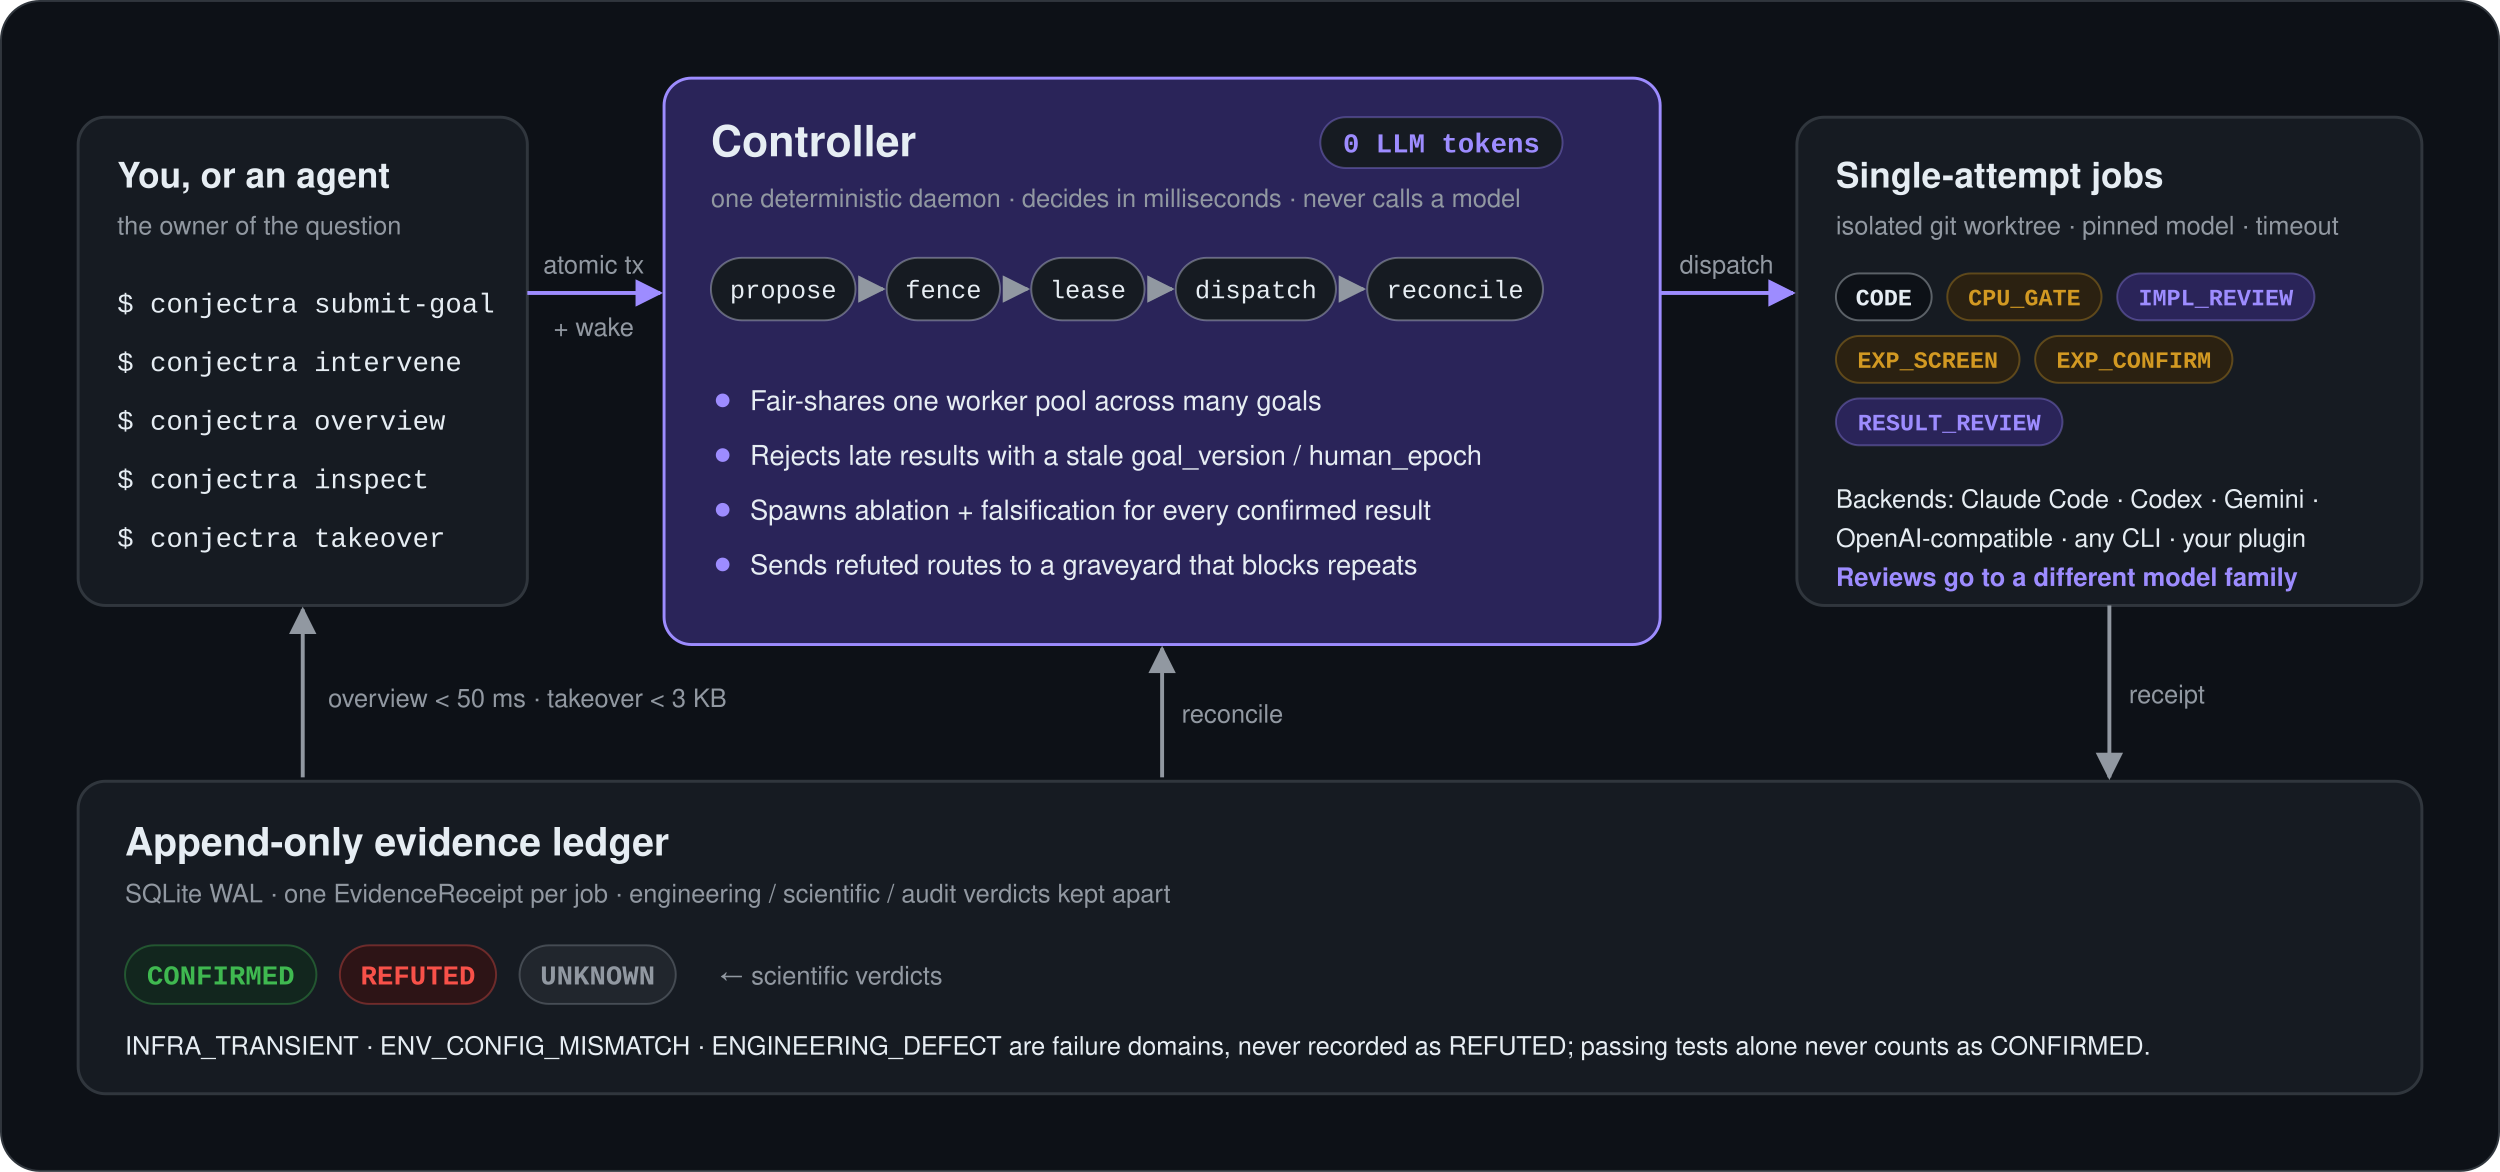
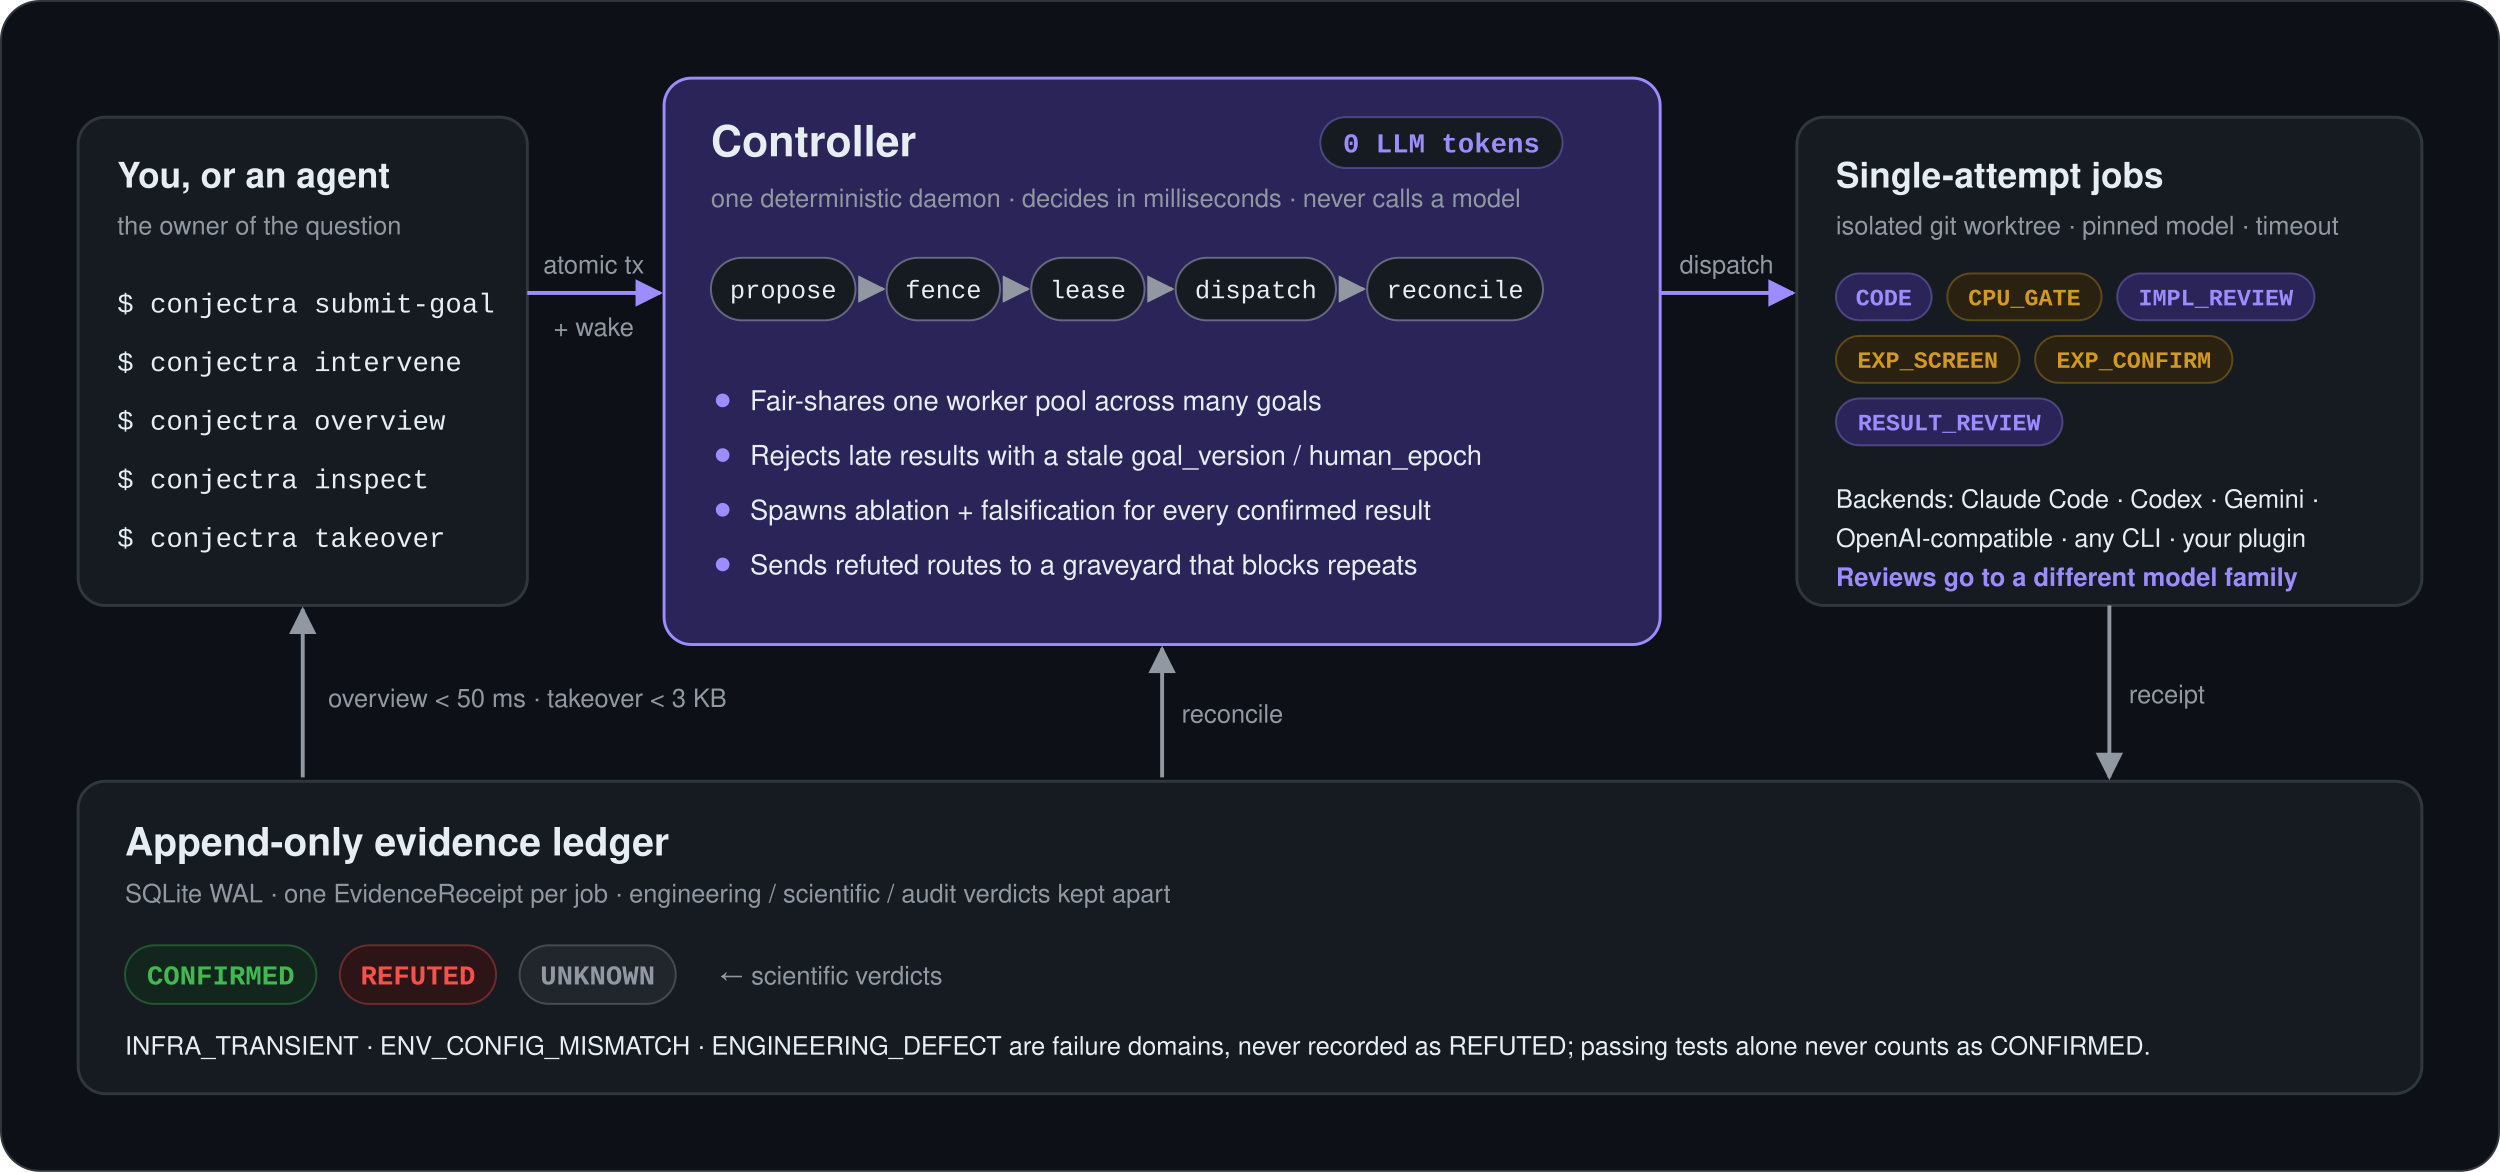
<svg xmlns="http://www.w3.org/2000/svg" viewBox="0 0 1280 600" width="1280" height="600" role="img" aria-label="How Conjectra works: a zero-token controller dispatches single-attempt jobs and records every result in an append-only evidence ledger">
  <defs>
    <marker id="arr-m" viewBox="0 0 10 10" refX="9" refY="5" markerWidth="7" markerHeight="7" orient="auto-start-reverse">
      <path d="M0,0 L10,5 L0,10 z" fill="#9198a1" />
    </marker>
    <marker id="arr-a" viewBox="0 0 10 10" refX="9" refY="5" markerWidth="7" markerHeight="7" orient="auto-start-reverse">
      <path d="M0,0 L10,5 L0,10 z" fill="#9d8cff" />
    </marker>
  </defs>
  <rect x="0.5" y="0.5" width="1279" height="599" rx="20" fill="#0d1117" stroke="#30363d" />
  <rect x="40" y="60" width="230" height="250" rx="14" fill="#161b22" stroke="#30363d" stroke-width="1.5" />
  <text x="60" y="96" font-family="-apple-system, BlinkMacSystemFont, 'Segoe UI', Helvetica, Arial, sans-serif" font-size="18" font-weight="700" fill="#e6edf3" text-anchor="start">You, or an agent</text>
  <text x="60" y="120" font-family="-apple-system, BlinkMacSystemFont, 'Segoe UI', Helvetica, Arial, sans-serif" font-size="13" font-weight="400" fill="#9198a1" text-anchor="start">the owner of the question</text>
  <text x="60" y="160" font-family="ui-monospace, SFMono-Regular, 'SF Mono', Menlo, Consolas, 'Liberation Mono', monospace" font-size="14" font-weight="400" fill="#e6edf3" text-anchor="start">$ conjectra submit-goal</text>
  <text x="60" y="190" font-family="ui-monospace, SFMono-Regular, 'SF Mono', Menlo, Consolas, 'Liberation Mono', monospace" font-size="14" font-weight="400" fill="#e6edf3" text-anchor="start">$ conjectra intervene</text>
  <text x="60" y="220" font-family="ui-monospace, SFMono-Regular, 'SF Mono', Menlo, Consolas, 'Liberation Mono', monospace" font-size="14" font-weight="400" fill="#e6edf3" text-anchor="start">$ conjectra overview</text>
  <text x="60" y="250" font-family="ui-monospace, SFMono-Regular, 'SF Mono', Menlo, Consolas, 'Liberation Mono', monospace" font-size="14" font-weight="400" fill="#e6edf3" text-anchor="start">$ conjectra inspect</text>
  <text x="60" y="280" font-family="ui-monospace, SFMono-Regular, 'SF Mono', Menlo, Consolas, 'Liberation Mono', monospace" font-size="14" font-weight="400" fill="#e6edf3" text-anchor="start">$ conjectra takeover</text>
  <rect x="340" y="40" width="510" height="290" rx="14" fill="#2a2459" stroke="#9d8cff" stroke-width="1.5" />
  <text x="364" y="80" font-family="-apple-system, BlinkMacSystemFont, 'Segoe UI', Helvetica, Arial, sans-serif" font-size="22" font-weight="700" fill="#e6edf3" text-anchor="start">Controller</text>
  <rect x="676" y="60" width="124" height="26" rx="13.0" fill="#161b22" stroke="#9d8cff" stroke-opacity="0.35" />
  <text x="738.0" y="78.04" font-family="ui-monospace, SFMono-Regular, 'SF Mono', Menlo, Consolas, 'Liberation Mono', monospace" font-size="14" font-weight="600" fill="#9d8cff" text-anchor="middle">0 LLM tokens</text>
  <text x="364" y="106" font-family="-apple-system, BlinkMacSystemFont, 'Segoe UI', Helvetica, Arial, sans-serif" font-size="13" font-weight="400" fill="#9198a1" text-anchor="start">one deterministic daemon · decides in milliseconds · never calls a model</text>
  <rect x="364" y="132" width="74" height="32" rx="16.0" fill="#161b22" stroke="#e6edf3" stroke-opacity="0.35" />
  <text x="401.0" y="152.68" font-family="ui-monospace, SFMono-Regular, 'SF Mono', Menlo, Consolas, 'Liberation Mono', monospace" font-size="13" font-weight="500" fill="#e6edf3" text-anchor="middle">propose</text>
  <line x1="440" y1="148" x2="452" y2="148" stroke="#9198a1" stroke-width="2" marker-end="url(#arr-m)" />
  <rect x="454" y="132" width="58" height="32" rx="16.0" fill="#161b22" stroke="#e6edf3" stroke-opacity="0.35" />
  <text x="483.0" y="152.68" font-family="ui-monospace, SFMono-Regular, 'SF Mono', Menlo, Consolas, 'Liberation Mono', monospace" font-size="13" font-weight="500" fill="#e6edf3" text-anchor="middle">fence</text>
  <line x1="514" y1="148" x2="526" y2="148" stroke="#9198a1" stroke-width="2" marker-end="url(#arr-m)" />
  <rect x="528" y="132" width="58" height="32" rx="16.0" fill="#161b22" stroke="#e6edf3" stroke-opacity="0.35" />
  <text x="557.0" y="152.68" font-family="ui-monospace, SFMono-Regular, 'SF Mono', Menlo, Consolas, 'Liberation Mono', monospace" font-size="13" font-weight="500" fill="#e6edf3" text-anchor="middle">lease</text>
  <line x1="588" y1="148" x2="600" y2="148" stroke="#9198a1" stroke-width="2" marker-end="url(#arr-m)" />
  <rect x="602" y="132" width="82" height="32" rx="16.0" fill="#161b22" stroke="#e6edf3" stroke-opacity="0.35" />
  <text x="643.0" y="152.68" font-family="ui-monospace, SFMono-Regular, 'SF Mono', Menlo, Consolas, 'Liberation Mono', monospace" font-size="13" font-weight="500" fill="#e6edf3" text-anchor="middle">dispatch</text>
  <line x1="686" y1="148" x2="698" y2="148" stroke="#9198a1" stroke-width="2" marker-end="url(#arr-m)" />
  <rect x="700" y="132" width="90" height="32" rx="16.0" fill="#161b22" stroke="#e6edf3" stroke-opacity="0.35" />
  <text x="745.0" y="152.68" font-family="ui-monospace, SFMono-Regular, 'SF Mono', Menlo, Consolas, 'Liberation Mono', monospace" font-size="13" font-weight="500" fill="#e6edf3" text-anchor="middle">reconcile</text>
  <circle cx="370" cy="205" r="3.5" fill="#9d8cff" />
  <text x="384" y="210" font-family="-apple-system, BlinkMacSystemFont, 'Segoe UI', Helvetica, Arial, sans-serif" font-size="14" font-weight="400" fill="#e6edf3" text-anchor="start">Fair-shares one worker pool across many goals</text>
  <circle cx="370" cy="233" r="3.5" fill="#9d8cff" />
  <text x="384" y="238" font-family="-apple-system, BlinkMacSystemFont, 'Segoe UI', Helvetica, Arial, sans-serif" font-size="14" font-weight="400" fill="#e6edf3" text-anchor="start">Rejects late results with a stale goal_version / human_epoch</text>
  <circle cx="370" cy="261" r="3.5" fill="#9d8cff" />
  <text x="384" y="266" font-family="-apple-system, BlinkMacSystemFont, 'Segoe UI', Helvetica, Arial, sans-serif" font-size="14" font-weight="400" fill="#e6edf3" text-anchor="start">Spawns ablation + falsification for every confirmed result</text>
  <circle cx="370" cy="289" r="3.5" fill="#9d8cff" />
  <text x="384" y="294" font-family="-apple-system, BlinkMacSystemFont, 'Segoe UI', Helvetica, Arial, sans-serif" font-size="14" font-weight="400" fill="#e6edf3" text-anchor="start">Sends refuted routes to a graveyard that blocks repeats</text>
  <rect x="920" y="60" width="320" height="250" rx="14" fill="#161b22" stroke="#30363d" stroke-width="1.5" />
  <text x="940" y="96" font-family="-apple-system, BlinkMacSystemFont, 'Segoe UI', Helvetica, Arial, sans-serif" font-size="18" font-weight="700" fill="#e6edf3" text-anchor="start">Single-attempt jobs</text>
  <text x="940" y="120" font-family="-apple-system, BlinkMacSystemFont, 'Segoe UI', Helvetica, Arial, sans-serif" font-size="13" font-weight="400" fill="#9198a1" text-anchor="start">isolated git worktree · pinned model · timeout</text>
-   <rect x="940" y="140" width="49" height="24" rx="12.0" fill="#0d1117" stroke="#e6edf3" stroke-opacity="0.35" />
-   <text x="964.5" y="156.32" font-family="ui-monospace, SFMono-Regular, 'SF Mono', Menlo, Consolas, 'Liberation Mono', monospace" font-size="12" font-weight="600" fill="#e6edf3" text-anchor="middle">CODE</text>
+   <rect x="940" y="140" width="49" height="24" rx="12.0" fill="#2a2459" stroke="#9d8cff" stroke-opacity="0.35" />
+   <text x="964.5" y="156.32" font-family="ui-monospace, SFMono-Regular, 'SF Mono', Menlo, Consolas, 'Liberation Mono', monospace" font-size="12" font-weight="600" fill="#9d8cff" text-anchor="middle">CODE</text>
  <rect x="997" y="140" width="79" height="24" rx="12.0" fill="#2b2111" stroke="#d29922" stroke-opacity="0.35" />
  <text x="1036.5" y="156.32" font-family="ui-monospace, SFMono-Regular, 'SF Mono', Menlo, Consolas, 'Liberation Mono', monospace" font-size="12" font-weight="600" fill="#d29922" text-anchor="middle">CPU_GATE</text>
  <rect x="1084" y="140" width="101" height="24" rx="12.0" fill="#2a2459" stroke="#9d8cff" stroke-opacity="0.35" />
  <text x="1134.5" y="156.32" font-family="ui-monospace, SFMono-Regular, 'SF Mono', Menlo, Consolas, 'Liberation Mono', monospace" font-size="12" font-weight="600" fill="#9d8cff" text-anchor="middle">IMPL_REVIEW</text>
  <rect x="940" y="172" width="94" height="24" rx="12.0" fill="#2b2111" stroke="#d29922" stroke-opacity="0.35" />
  <text x="987.0" y="188.32" font-family="ui-monospace, SFMono-Regular, 'SF Mono', Menlo, Consolas, 'Liberation Mono', monospace" font-size="12" font-weight="600" fill="#d29922" text-anchor="middle">EXP_SCREEN</text>
  <rect x="1042" y="172" width="101" height="24" rx="12.0" fill="#2b2111" stroke="#d29922" stroke-opacity="0.35" />
  <text x="1092.5" y="188.32" font-family="ui-monospace, SFMono-Regular, 'SF Mono', Menlo, Consolas, 'Liberation Mono', monospace" font-size="12" font-weight="600" fill="#d29922" text-anchor="middle">EXP_CONFIRM</text>
  <rect x="940" y="204" width="116" height="24" rx="12.0" fill="#2a2459" stroke="#9d8cff" stroke-opacity="0.35" />
  <text x="998.0" y="220.32" font-family="ui-monospace, SFMono-Regular, 'SF Mono', Menlo, Consolas, 'Liberation Mono', monospace" font-size="12" font-weight="600" fill="#9d8cff" text-anchor="middle">RESULT_REVIEW</text>
  <text x="940" y="260" font-family="-apple-system, BlinkMacSystemFont, 'Segoe UI', Helvetica, Arial, sans-serif" font-size="13" font-weight="400" fill="#e6edf3" text-anchor="start">Backends: Claude Code · Codex · Gemini ·</text>
  <text x="940" y="280" font-family="-apple-system, BlinkMacSystemFont, 'Segoe UI', Helvetica, Arial, sans-serif" font-size="13" font-weight="400" fill="#e6edf3" text-anchor="start">OpenAI-compatible · any CLI · your plugin</text>
  <text x="940" y="300" font-family="-apple-system, BlinkMacSystemFont, 'Segoe UI', Helvetica, Arial, sans-serif" font-size="13" font-weight="600" fill="#9d8cff" text-anchor="start">Reviews go to a different model family</text>
  <rect x="40" y="400" width="1200" height="160" rx="14" fill="#161b22" stroke="#30363d" stroke-width="1.5" />
  <text x="64" y="438" font-family="-apple-system, BlinkMacSystemFont, 'Segoe UI', Helvetica, Arial, sans-serif" font-size="20" font-weight="700" fill="#e6edf3" text-anchor="start">Append-only evidence ledger</text>
  <text x="64" y="462" font-family="-apple-system, BlinkMacSystemFont, 'Segoe UI', Helvetica, Arial, sans-serif" font-size="13" font-weight="400" fill="#9198a1" text-anchor="start">SQLite WAL · one EvidenceReceipt per job · engineering / scientific / audit verdicts kept apart</text>
  <rect x="64" y="484" width="98" height="30" rx="15.0" fill="#12261e" stroke="#3fb950" stroke-opacity="0.35" />
  <text x="113.0" y="504.04" font-family="ui-monospace, SFMono-Regular, 'SF Mono', Menlo, Consolas, 'Liberation Mono', monospace" font-size="14" font-weight="600" fill="#3fb950" text-anchor="middle">CONFIRMED</text>
  <rect x="174" y="484" width="80" height="30" rx="15.0" fill="#2d1416" stroke="#f85149" stroke-opacity="0.35" />
  <text x="214.0" y="504.04" font-family="ui-monospace, SFMono-Regular, 'SF Mono', Menlo, Consolas, 'Liberation Mono', monospace" font-size="14" font-weight="600" fill="#f85149" text-anchor="middle">REFUTED</text>
  <rect x="266" y="484" width="80" height="30" rx="15.0" fill="#21262d" stroke="#9198a1" stroke-opacity="0.35" />
  <text x="306.0" y="504.04" font-family="ui-monospace, SFMono-Regular, 'SF Mono', Menlo, Consolas, 'Liberation Mono', monospace" font-size="14" font-weight="600" fill="#9198a1" text-anchor="middle">UNKNOWN</text>
  <text x="368" y="504" font-family="-apple-system, BlinkMacSystemFont, 'Segoe UI', Helvetica, Arial, sans-serif" font-size="13" font-weight="400" fill="#9198a1" text-anchor="start">← scientific verdicts</text>
  <text x="64" y="540" font-family="-apple-system, BlinkMacSystemFont, 'Segoe UI', Helvetica, Arial, sans-serif" font-size="13" font-weight="400" fill="#e6edf3" text-anchor="start">INFRA_TRANSIENT · ENV_CONFIG_MISMATCH · ENGINEERING_DEFECT are failure domains, never recorded as REFUTED; passing tests alone never counts as CONFIRMED.</text>
  <line x1="270" y1="150" x2="338" y2="150" stroke="#9d8cff" stroke-width="2" marker-end="url(#arr-a)" />
  <text x="304.0" y="140" font-family="-apple-system, BlinkMacSystemFont, 'Segoe UI', Helvetica, Arial, sans-serif" font-size="13" font-weight="400" fill="#9198a1" text-anchor="middle">atomic tx</text>
  <text x="304" y="172" font-family="-apple-system, BlinkMacSystemFont, 'Segoe UI', Helvetica, Arial, sans-serif" font-size="13" font-weight="400" fill="#9198a1" text-anchor="middle">+ wake</text>
  <line x1="850" y1="150" x2="918" y2="150" stroke="#9d8cff" stroke-width="2" marker-end="url(#arr-a)" />
  <text x="884.0" y="140" font-family="-apple-system, BlinkMacSystemFont, 'Segoe UI', Helvetica, Arial, sans-serif" font-size="13" font-weight="400" fill="#9198a1" text-anchor="middle">dispatch</text>
  <line x1="1080" y1="310" x2="1080" y2="398" stroke="#9198a1" stroke-width="2" marker-end="url(#arr-m)" />
  <text x="1090" y="360" font-family="-apple-system, BlinkMacSystemFont, 'Segoe UI', Helvetica, Arial, sans-serif" font-size="13" font-weight="400" fill="#9198a1" text-anchor="start">receipt</text>
  <line x1="595" y1="398" x2="595" y2="332" stroke="#9198a1" stroke-width="2" marker-end="url(#arr-m)" />
  <text x="605" y="370" font-family="-apple-system, BlinkMacSystemFont, 'Segoe UI', Helvetica, Arial, sans-serif" font-size="13" font-weight="400" fill="#9198a1" text-anchor="start">reconcile</text>
  <line x1="155" y1="398" x2="155" y2="312" stroke="#9198a1" stroke-width="2" marker-end="url(#arr-m)" />
  <text x="168" y="362" font-family="-apple-system, BlinkMacSystemFont, 'Segoe UI', Helvetica, Arial, sans-serif" font-size="13" font-weight="400" fill="#9198a1" text-anchor="start">overview &lt; 50 ms · takeover &lt; 3 KB</text>
</svg>
